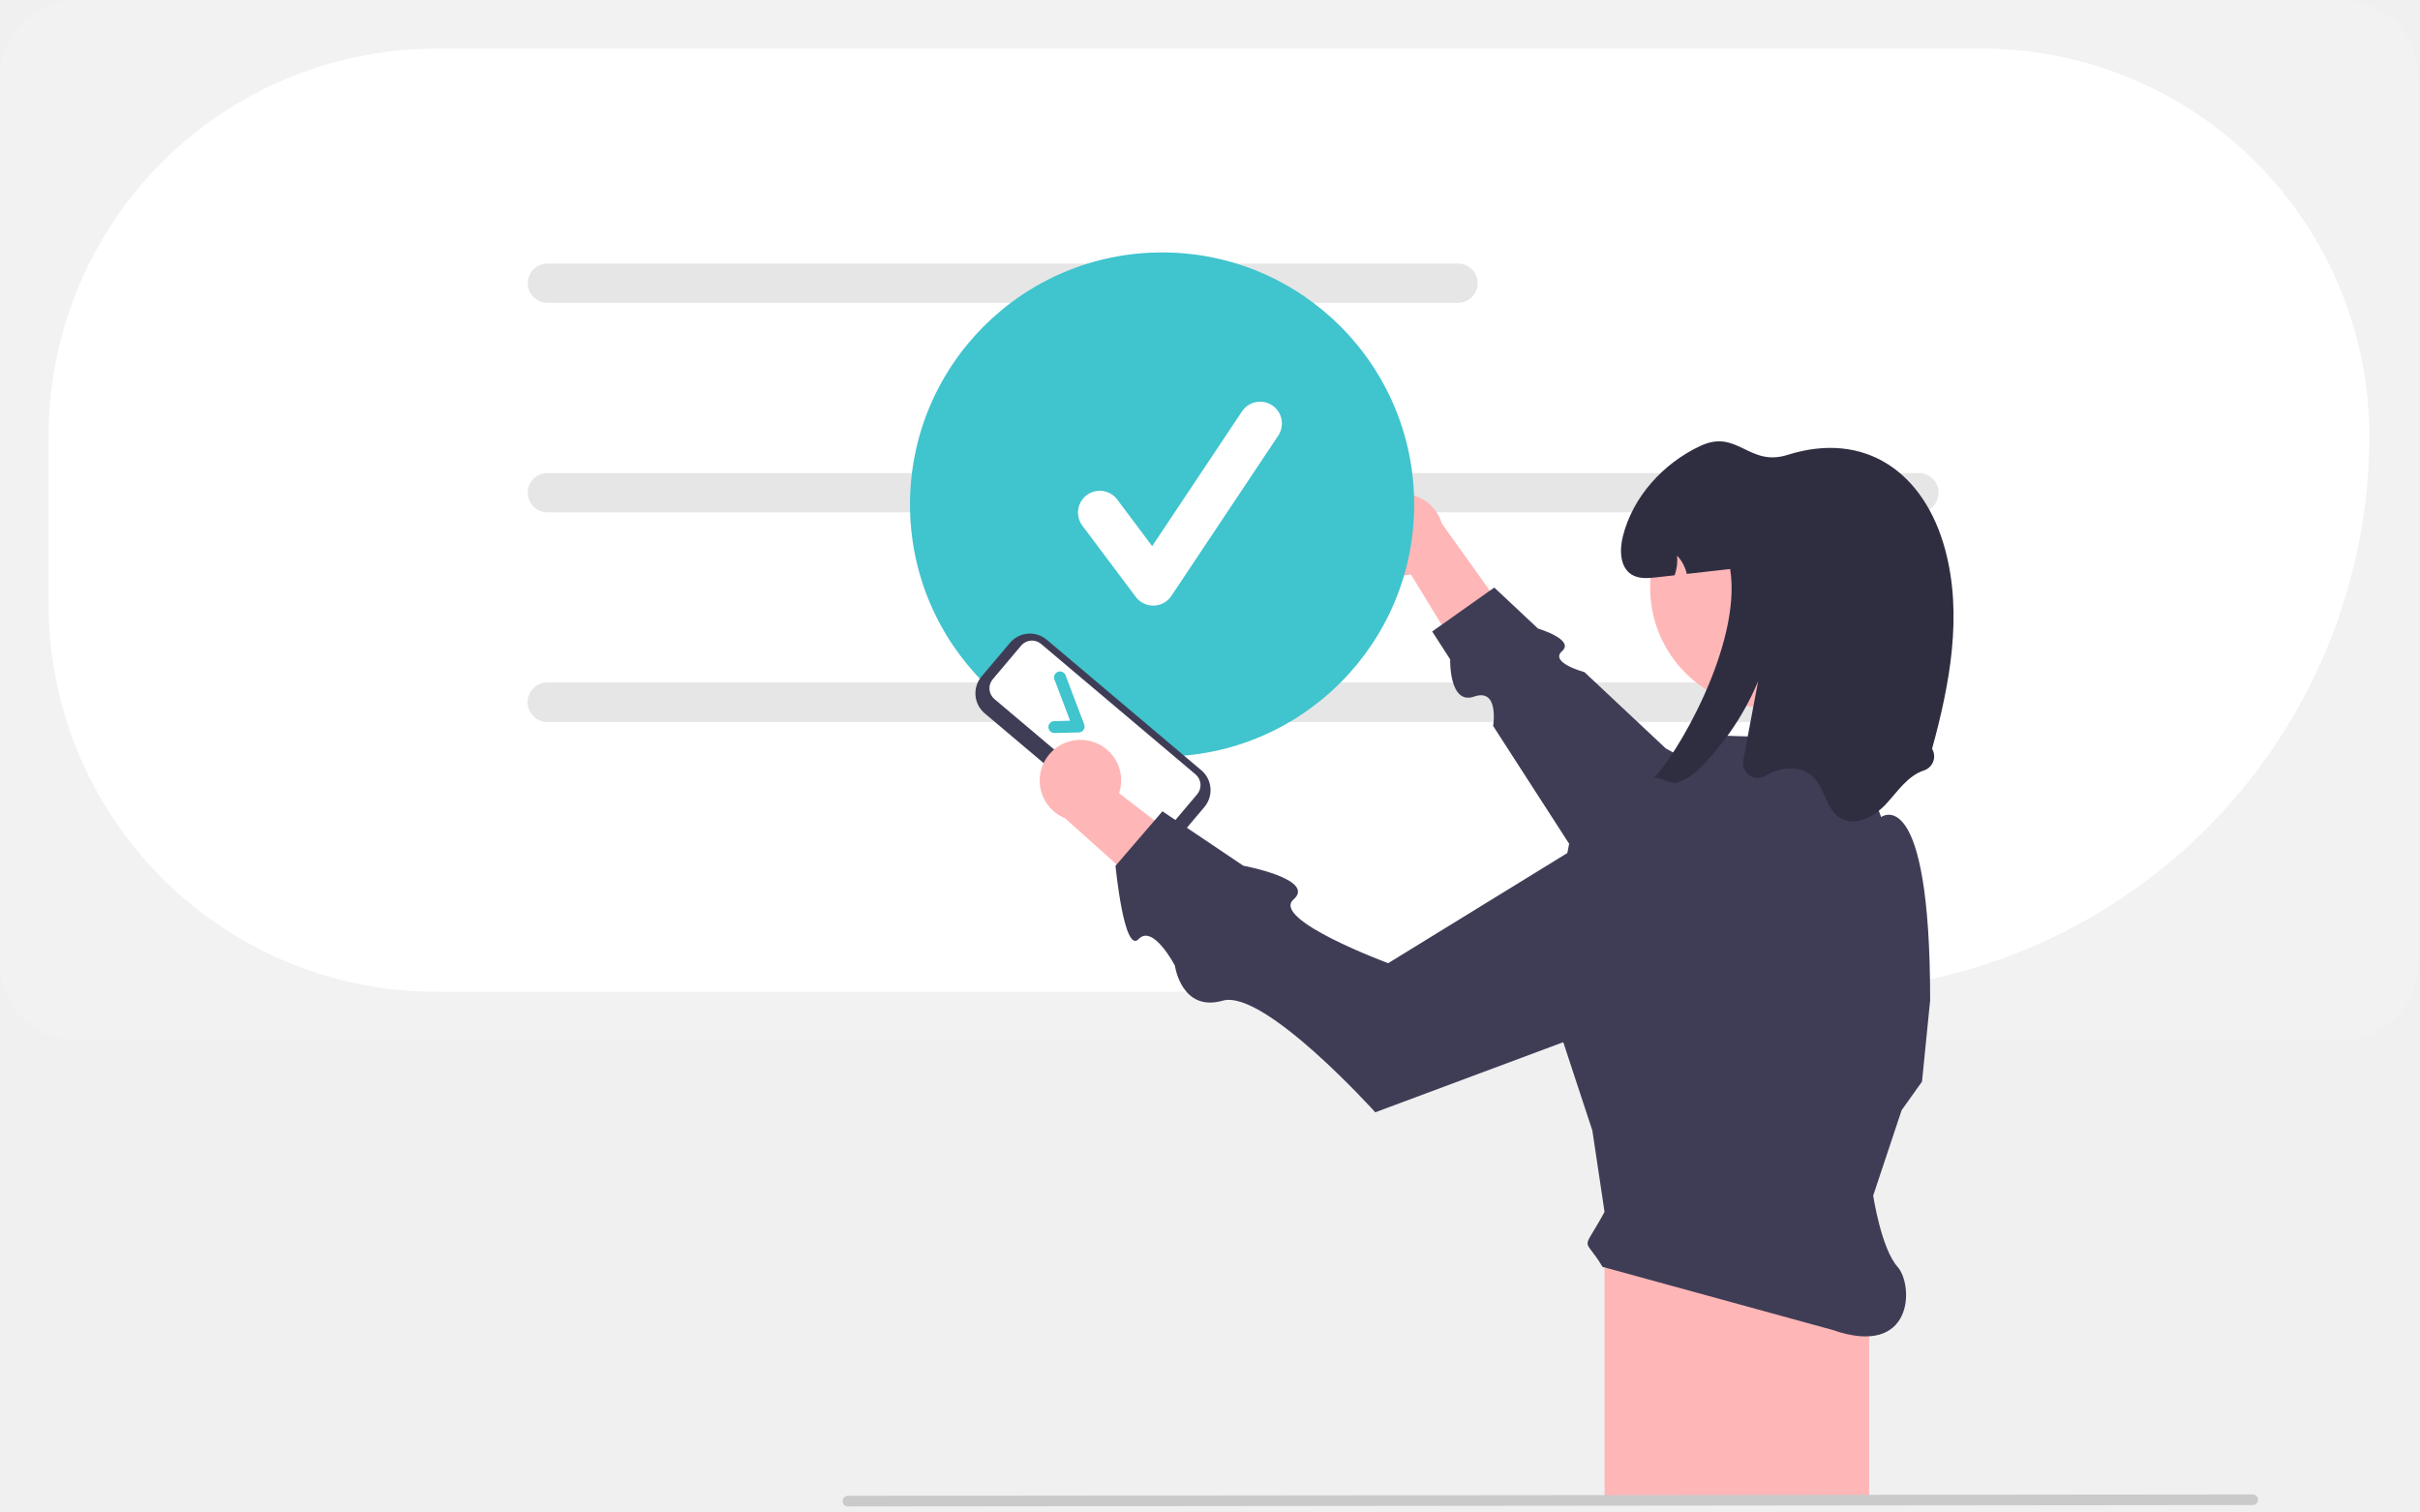
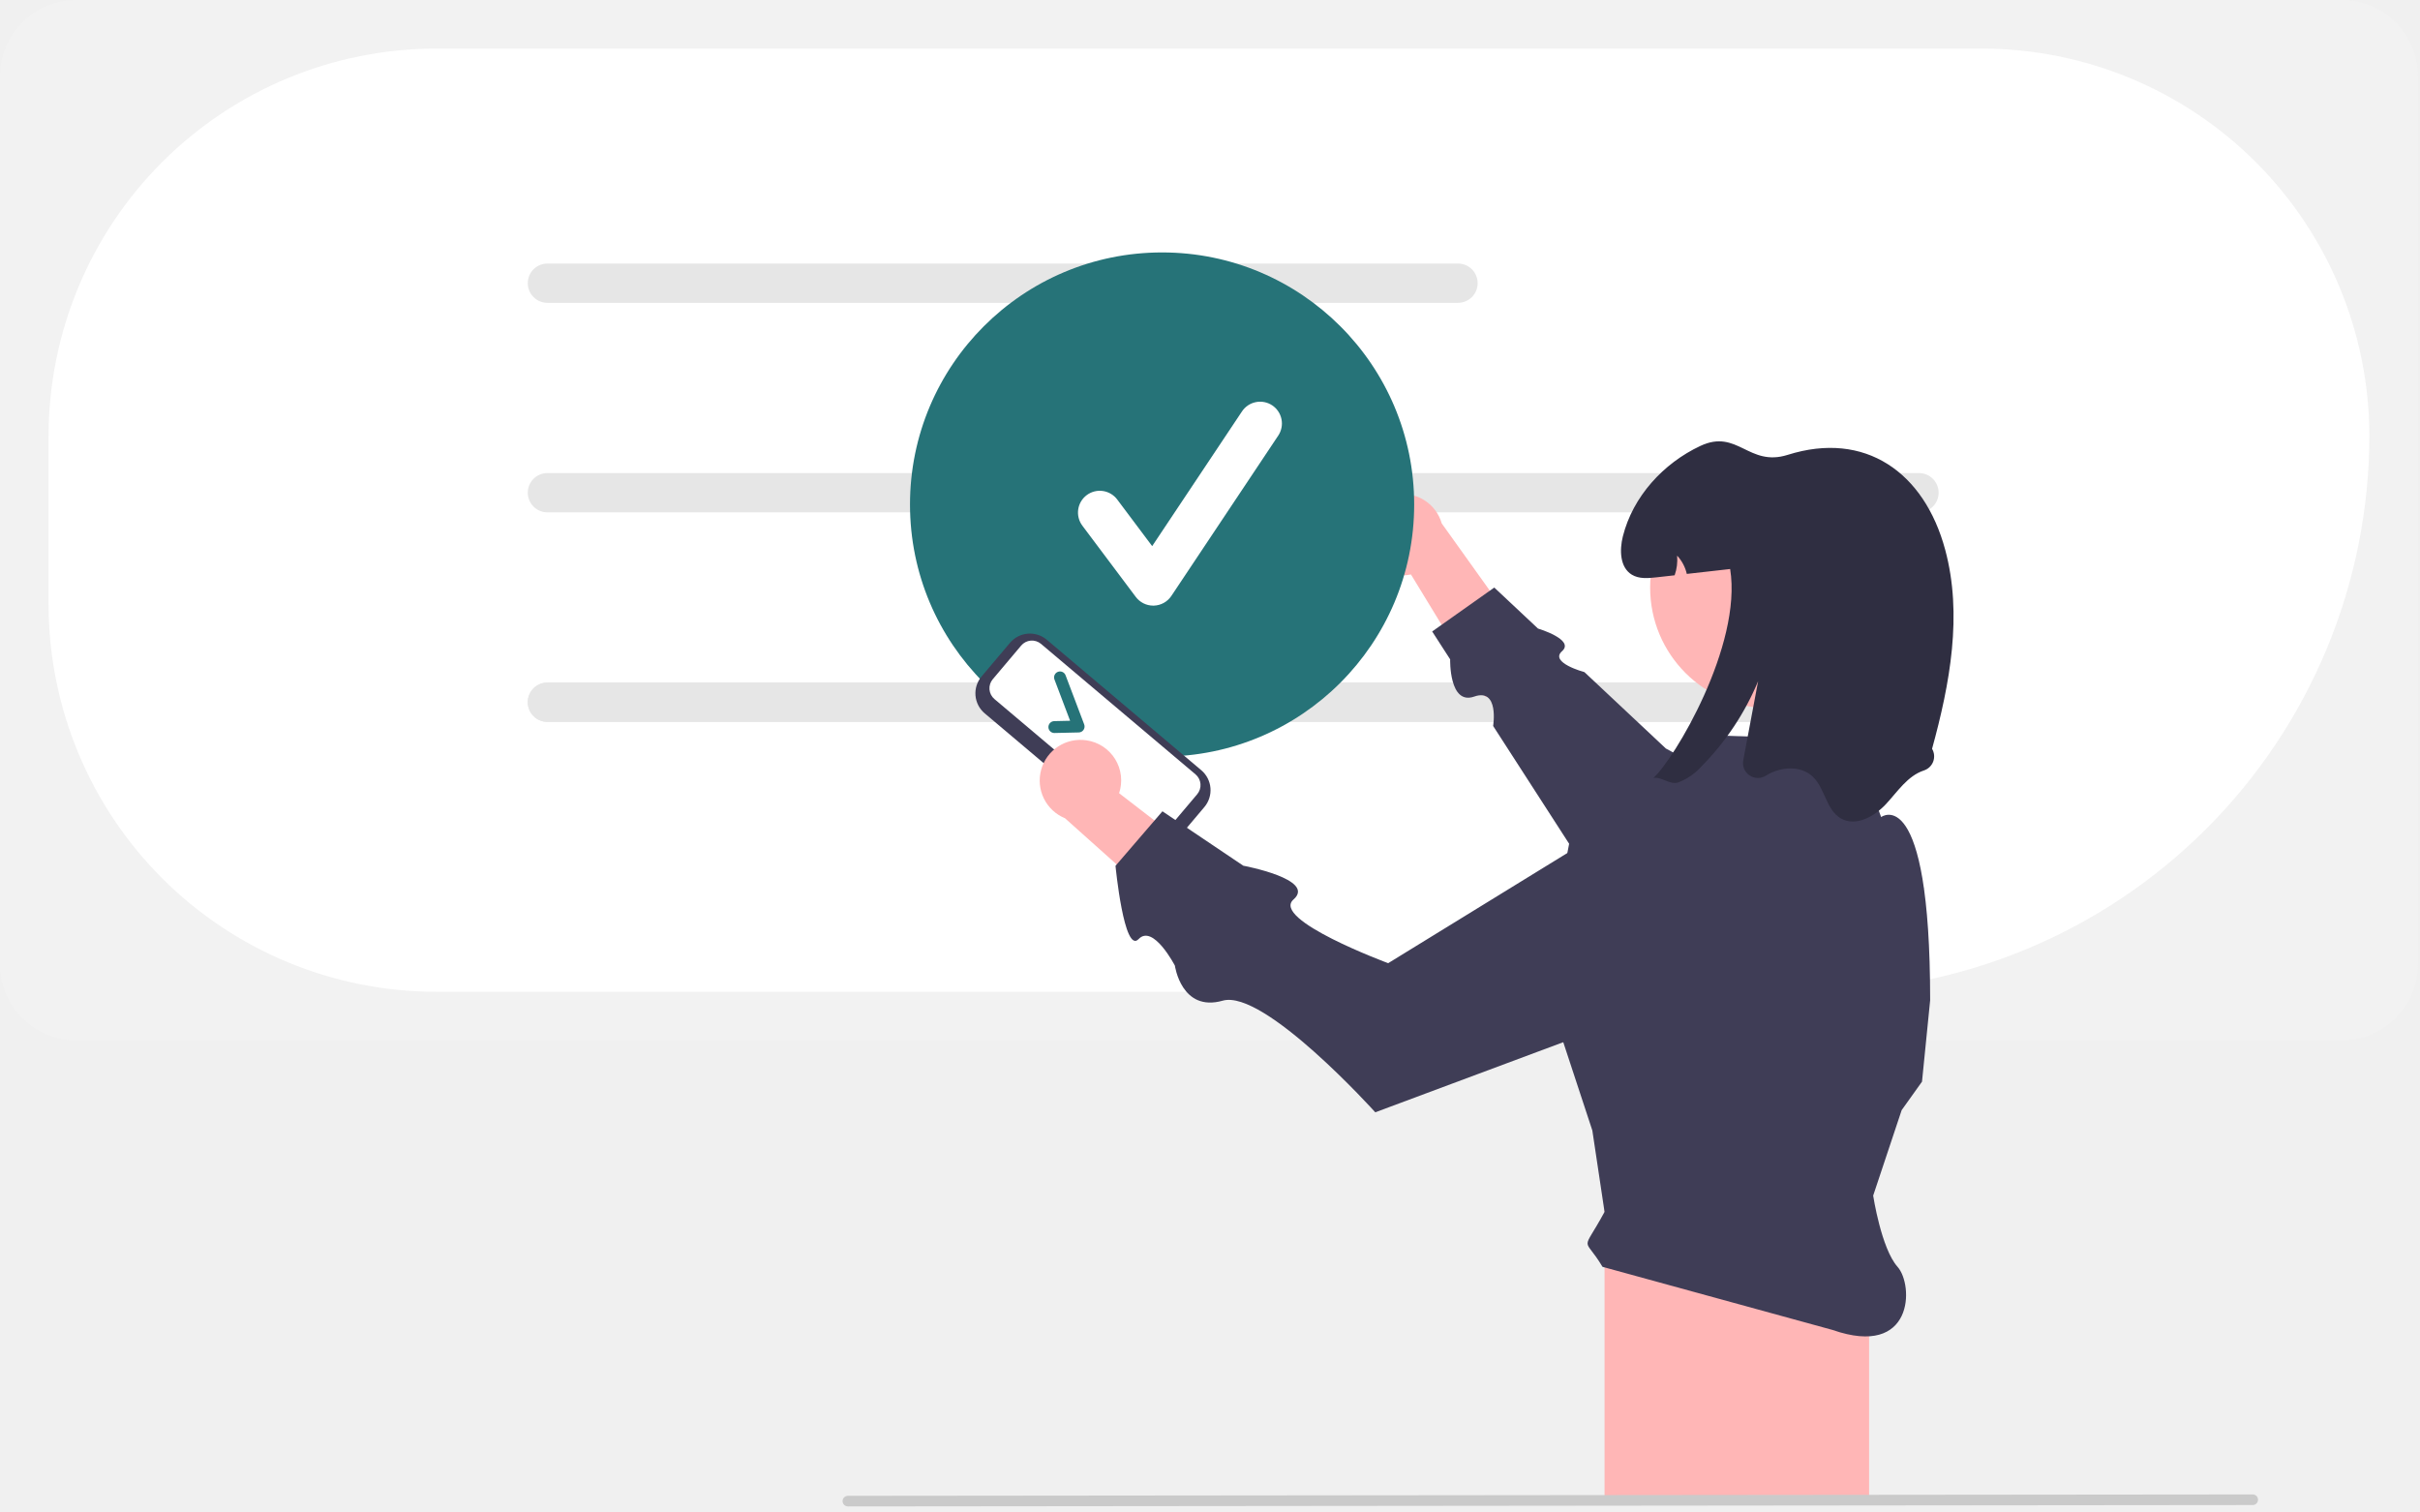
<svg xmlns="http://www.w3.org/2000/svg" width="245" height="153" viewBox="0 0 245 153" fill="none">
  <path d="M237.081 105.325H7.709C5.665 105.322 3.706 104.51 2.26 103.064C0.815 101.619 0.002 99.66 -4.57764e-05 97.616V7.709C0.002 5.665 0.815 3.706 2.26 2.26C3.706 0.815 5.665 0.002 7.709 -3.05176e-05H237.081C239.125 0.002 241.084 0.815 242.53 2.26C243.975 3.706 244.788 5.665 244.79 7.709V97.616C244.788 99.66 243.975 101.619 242.53 103.064C241.084 104.51 239.125 105.322 237.081 105.325Z" fill="#F2F2F2" />
  <path d="M183.587 100.408H44.118C33.725 100.397 23.761 96.263 16.412 88.914C9.063 81.565 4.929 71.601 4.918 61.208V44.121C4.929 33.728 9.063 23.764 16.412 16.415C23.761 9.066 33.725 4.932 44.118 4.92H200.673C211.066 4.932 221.03 9.066 228.379 16.415C235.728 23.764 239.862 33.728 239.874 44.121C239.857 59.044 233.921 73.351 223.369 83.904C212.817 94.456 198.51 100.391 183.587 100.408Z" fill="white" />
  <path d="M147.609 30.658H55.419C54.892 30.658 54.386 30.448 54.013 30.076C53.64 29.703 53.431 29.197 53.431 28.67C53.431 28.143 53.64 27.637 54.013 27.264C54.386 26.891 54.892 26.682 55.419 26.682H147.609C148.137 26.682 148.642 26.891 149.015 27.264C149.388 27.637 149.597 28.143 149.597 28.67C149.597 29.197 149.388 29.703 149.015 30.076C148.642 30.448 148.137 30.658 147.609 30.658Z" fill="#E6E6E6" />
  <path d="M194.278 51.87H55.419C54.892 51.87 54.386 51.66 54.013 51.287C53.64 50.914 53.431 50.409 53.431 49.882C53.431 49.354 53.64 48.849 54.013 48.476C54.386 48.103 54.892 47.893 55.419 47.893H194.278C194.805 47.893 195.311 48.103 195.684 48.476C196.056 48.849 196.266 49.354 196.266 49.882C196.266 50.409 196.056 50.914 195.684 51.287C195.311 51.66 194.805 51.87 194.278 51.87Z" fill="#E6E6E6" />
  <path d="M194.278 73.081H55.419C54.892 73.081 54.386 72.872 54.013 72.499C53.64 72.126 53.431 71.62 53.431 71.093C53.431 70.566 53.64 70.06 54.013 69.687C54.386 69.314 54.892 69.105 55.419 69.105H194.278C194.805 69.105 195.311 69.314 195.684 69.687C196.056 70.06 196.266 70.566 196.266 71.093C196.266 71.62 196.056 72.126 195.684 72.499C195.311 72.872 194.805 73.081 194.278 73.081Z" fill="#E6E6E6" />
  <path d="M194.278 73.081H55.419C54.892 73.081 54.386 72.872 54.013 72.499C53.64 72.126 53.431 71.62 53.431 71.093C53.431 70.566 53.64 70.06 54.013 69.687C54.386 69.314 54.892 69.105 55.419 69.105H194.278C194.805 69.105 195.311 69.314 195.684 69.687C196.056 70.06 196.266 70.566 196.266 71.093C196.266 71.62 196.056 72.126 195.684 72.499C195.311 72.872 194.805 73.081 194.278 73.081Z" fill="#E6E6E6" />
  <path d="M137.881 54.304C137.903 54.903 138.056 55.49 138.33 56.023C138.603 56.556 138.99 57.023 139.463 57.391C139.937 57.758 140.485 58.017 141.069 58.15C141.653 58.283 142.26 58.286 142.845 58.159L150.427 70.597L153.654 63.75L145.96 52.988C145.681 52.018 145.057 51.184 144.204 50.644C143.352 50.104 142.331 49.896 141.336 50.058C140.34 50.22 139.438 50.742 138.801 51.525C138.165 52.307 137.837 53.296 137.881 54.304Z" fill="#FFB6B6" />
  <path d="M194.777 89.951L168.649 75.778L160.408 68.046C160.408 68.046 156.825 67.087 158.144 65.922C159.462 64.757 155.704 63.633 155.704 63.633L151.28 59.483L144.993 63.931L146.813 66.751C146.813 66.751 146.688 71.42 149.245 70.522C151.803 69.624 151.164 73.496 151.164 73.496L166.431 97.161L194.777 89.951Z" fill="#3F3D56" />
-   <path d="M117.649 76.598C131.744 76.598 143.171 65.172 143.171 51.077C143.171 36.982 131.744 25.556 117.649 25.556C103.554 25.556 92.128 36.982 92.128 51.077C92.128 65.172 103.554 76.598 117.649 76.598Z" fill="#40C4CD" />
+   <path d="M117.649 76.598C131.744 76.598 143.171 65.172 143.171 51.077C143.171 36.982 131.744 25.556 117.649 25.556C103.554 25.556 92.128 36.982 92.128 51.077C92.128 65.172 103.554 76.598 117.649 76.598Z" fill="#267378" />
  <path d="M189.228 121.044H162.444V151.536H189.228V121.044Z" fill="#FFB6B6" />
  <path d="M189.64 121.044L192.524 112.391L194.584 109.506L195.408 101.265C195.408 79.014 190.445 82.72 190.445 82.72L187.579 74.894L174.394 74.482L165.947 82.517L158.942 84.989L156.199 99.242L161.208 114.451L162.444 122.692C160.086 127.045 160.286 124.986 162.238 128.255L185.519 134.642C193.76 137.526 193.76 130.109 192.108 128.255C190.455 126.401 189.64 121.044 189.64 121.044Z" fill="#3F3D56" />
  <path d="M179.283 71.716C186.034 71.716 191.507 66.243 191.507 59.492C191.507 52.741 186.034 47.269 179.283 47.269C172.532 47.269 167.06 52.741 167.06 59.492C167.06 66.243 172.532 71.716 179.283 71.716Z" fill="#FFB6B6" />
  <path d="M195.602 75.809C195.717 76.003 195.787 76.221 195.806 76.446C195.826 76.671 195.794 76.897 195.714 77.109C195.633 77.32 195.506 77.51 195.342 77.665C195.178 77.82 194.981 77.936 194.766 78.005C193.126 78.549 192.116 80.135 190.938 81.404C189.763 82.669 187.872 83.72 186.372 82.859C184.876 82.002 184.773 79.814 183.521 78.627C182.301 77.473 180.274 77.614 178.84 78.491L178.797 78.517C178.549 78.679 178.26 78.764 177.965 78.763C177.669 78.761 177.381 78.674 177.134 78.51C176.888 78.346 176.696 78.114 176.58 77.842C176.465 77.57 176.431 77.27 176.485 76.98C176.987 74.308 177.489 71.636 177.991 68.965C176.672 72.142 174.757 75.037 172.35 77.494C171.687 78.259 170.847 78.851 169.902 79.216C169.045 79.488 168.213 78.602 167.381 78.763C169.449 76.954 176.405 65.359 175.16 57.608C173.697 57.773 172.235 57.938 170.772 58.103C170.614 57.41 170.275 56.772 169.791 56.253C169.85 56.926 169.765 57.605 169.54 58.243C168.93 58.313 168.316 58.379 167.706 58.449C166.857 58.544 165.934 58.626 165.205 58.181C163.989 57.439 163.952 55.684 164.298 54.3C165.312 50.274 168.386 46.907 172.148 45.144C175.91 43.384 177.023 47.303 180.987 46.05C188.816 43.578 194.815 47.806 196.929 55.651C198.705 62.231 197.415 69.216 195.602 75.809Z" fill="#2F2E41" />
  <path d="M228.068 152.372L85.837 152.511C85.695 152.51 85.559 152.453 85.459 152.352C85.359 152.252 85.303 152.116 85.303 151.974C85.303 151.832 85.359 151.695 85.459 151.595C85.559 151.494 85.695 151.437 85.837 151.437L228.068 151.298C228.21 151.299 228.346 151.356 228.446 151.456C228.546 151.557 228.602 151.693 228.602 151.835C228.602 151.977 228.546 152.113 228.446 152.214C228.346 152.314 228.21 152.371 228.068 152.372Z" fill="#CACACA" />
  <path d="M115.33 85.426L99.685 72.215C99.15 71.762 98.817 71.116 98.758 70.418C98.699 69.719 98.919 69.026 99.371 68.491L102.25 65.081C102.703 64.546 103.349 64.213 104.047 64.154C104.745 64.095 105.438 64.316 105.974 64.767L121.619 77.979C122.154 78.431 122.487 79.078 122.546 79.776C122.605 80.474 122.384 81.167 121.933 81.703L119.053 85.112C118.601 85.647 117.954 85.981 117.256 86.04C116.558 86.098 115.865 85.878 115.33 85.426Z" fill="#3F3D56" />
  <path d="M100.506 68.766C100.262 69.054 100.144 69.428 100.175 69.804C100.207 70.18 100.387 70.528 100.675 70.772L116.32 83.984C116.608 84.227 116.982 84.346 117.358 84.314C117.734 84.283 118.082 84.103 118.326 83.815L121.206 80.405C121.449 80.117 121.568 79.743 121.536 79.367C121.504 78.991 121.325 78.642 121.037 78.399L105.392 65.187C105.103 64.943 104.73 64.825 104.353 64.856C103.977 64.888 103.629 65.068 103.385 65.356L100.506 68.766Z" fill="white" />
-   <path d="M109.69 73.902C109.636 73.978 109.565 74.04 109.482 74.084C109.399 74.127 109.308 74.151 109.215 74.153L106.756 74.21C106.677 74.211 106.599 74.198 106.525 74.169C106.452 74.141 106.384 74.098 106.327 74.043C106.27 73.989 106.224 73.923 106.192 73.851C106.16 73.779 106.143 73.701 106.141 73.622C106.139 73.543 106.153 73.465 106.182 73.391C106.21 73.317 106.253 73.25 106.308 73.193C106.362 73.136 106.428 73.09 106.5 73.058C106.572 73.026 106.65 73.009 106.729 73.007L108.337 72.97L106.753 68.791C106.697 68.642 106.702 68.477 106.768 68.332C106.834 68.186 106.954 68.073 107.103 68.017C107.252 67.96 107.417 67.965 107.563 68.031C107.708 68.096 107.821 68.216 107.878 68.365L109.763 73.339C109.797 73.429 109.809 73.525 109.798 73.621C109.787 73.716 109.753 73.808 109.7 73.888L109.69 73.902Z" fill="#40C4CD" />
+   <path d="M109.69 73.902C109.636 73.978 109.565 74.04 109.482 74.084C109.399 74.127 109.308 74.151 109.215 74.153L106.756 74.21C106.677 74.211 106.599 74.198 106.525 74.169C106.452 74.141 106.384 74.098 106.327 74.043C106.27 73.989 106.224 73.923 106.192 73.851C106.16 73.779 106.143 73.701 106.141 73.622C106.139 73.543 106.153 73.465 106.182 73.391C106.21 73.317 106.253 73.25 106.308 73.193C106.362 73.136 106.428 73.09 106.5 73.058C106.572 73.026 106.65 73.009 106.729 73.007L108.337 72.97L106.753 68.791C106.697 68.642 106.702 68.477 106.768 68.332C106.834 68.186 106.954 68.073 107.103 68.017C107.252 67.96 107.417 67.965 107.563 68.031C107.708 68.096 107.821 68.216 107.878 68.365L109.763 73.339C109.797 73.429 109.809 73.525 109.798 73.621C109.787 73.716 109.753 73.808 109.7 73.888L109.69 73.902Z" fill="#267378" />
  <path d="M110.005 74.952C110.598 75.039 111.165 75.255 111.665 75.585C112.166 75.914 112.588 76.35 112.902 76.86C113.215 77.371 113.414 77.944 113.482 78.539C113.55 79.135 113.487 79.738 113.298 80.306L124.837 89.195L117.68 91.658L107.819 82.839C106.885 82.457 106.124 81.746 105.68 80.84C105.236 79.934 105.139 78.897 105.409 77.924C105.678 76.952 106.295 76.112 107.142 75.565C107.989 75.017 109.008 74.799 110.005 74.952Z" fill="#FFB6B6" />
  <path d="M170.084 79.347L140.539 97.513C140.539 97.513 128.626 93.105 130.954 91.065C133.282 89.024 125.871 87.645 125.871 87.645L117.684 82.137L112.933 87.658C112.933 87.658 113.798 96.627 115.271 95.074C116.744 93.521 118.946 97.763 118.946 97.763C118.946 97.763 119.596 102.5 123.789 101.308C127.982 100.116 139.233 112.61 139.233 112.61L175.595 99.049L170.084 79.347Z" fill="#3F3D56" />
  <path d="M116.752 61.314C116.409 61.314 116.072 61.235 115.765 61.081C115.459 60.928 115.193 60.706 114.987 60.432L109.576 53.217C109.402 52.985 109.276 52.721 109.204 52.44C109.132 52.16 109.116 51.868 109.157 51.581C109.198 51.294 109.295 51.018 109.442 50.769C109.59 50.519 109.785 50.302 110.017 50.128C110.485 49.777 111.074 49.626 111.653 49.709C111.94 49.75 112.216 49.847 112.465 49.994C112.714 50.142 112.932 50.337 113.106 50.569L116.646 55.289L125.739 41.65C126.063 41.163 126.568 40.825 127.142 40.711C127.716 40.596 128.312 40.714 128.799 41.038C129.285 41.363 129.623 41.868 129.738 42.441C129.853 43.015 129.735 43.611 129.41 44.098L118.588 60.332C118.392 60.625 118.129 60.868 117.82 61.039C117.511 61.209 117.166 61.304 116.813 61.314C116.793 61.314 116.772 61.314 116.752 61.314Z" fill="white" />
</svg>
